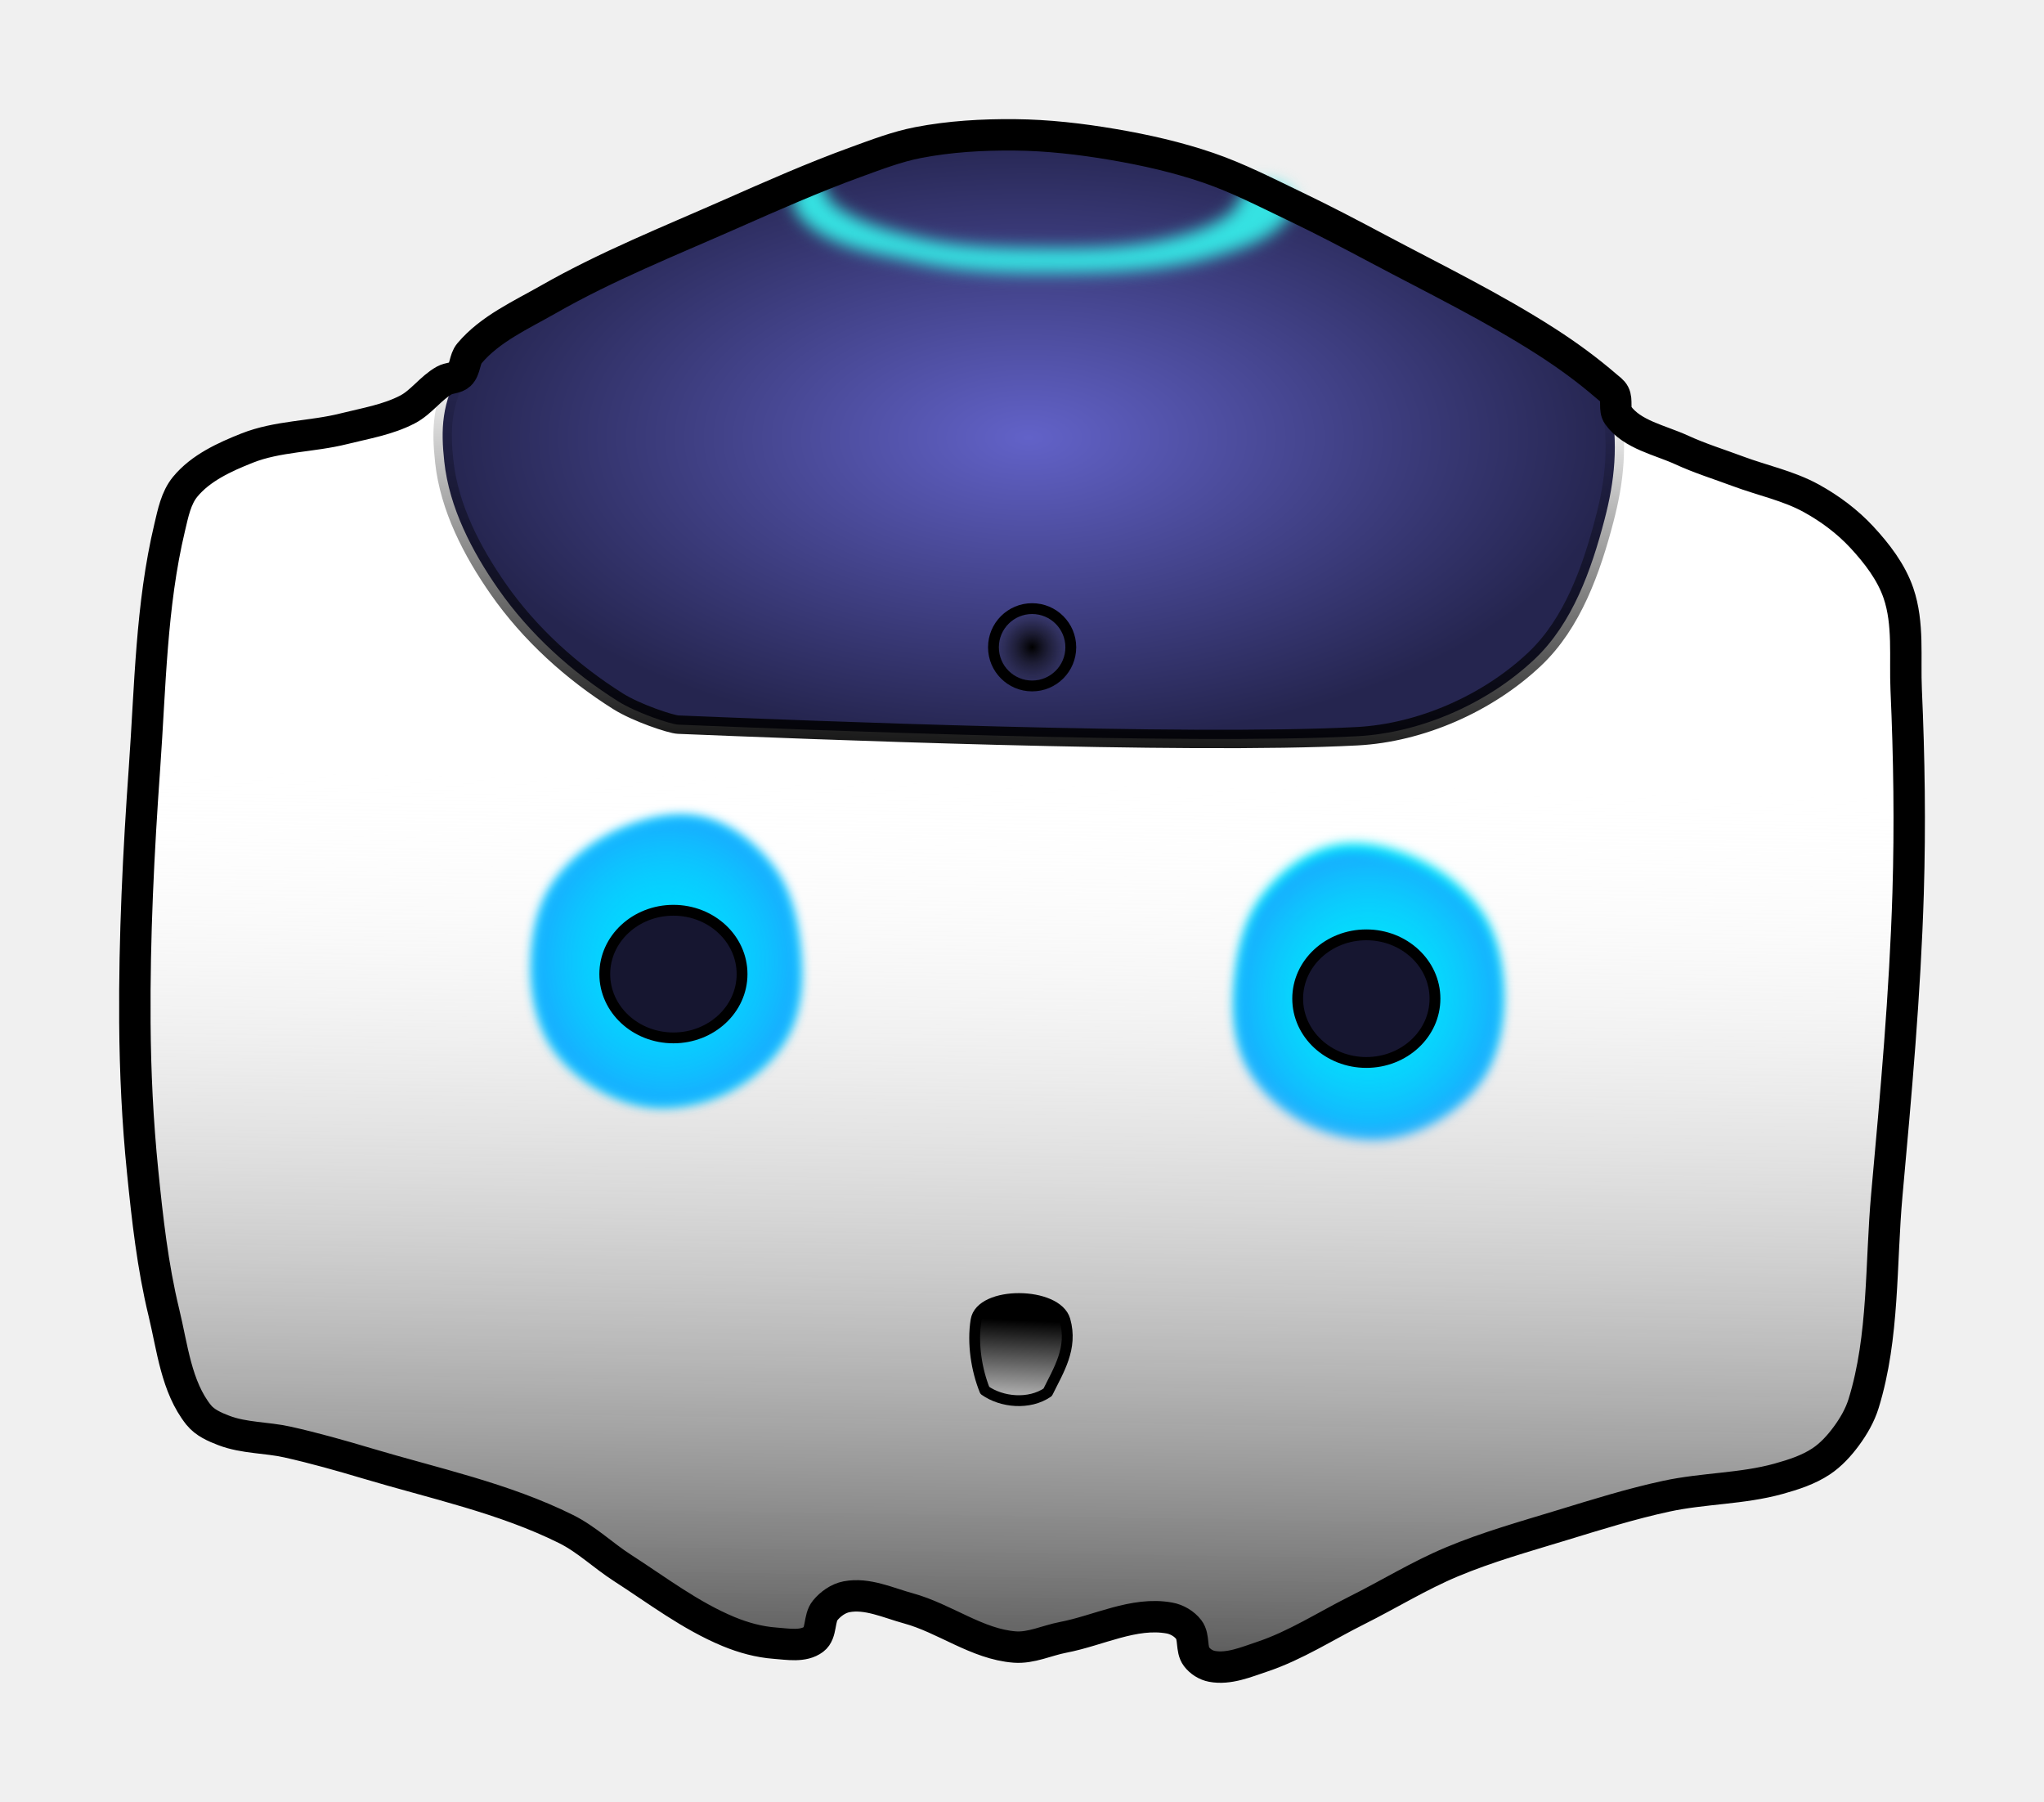
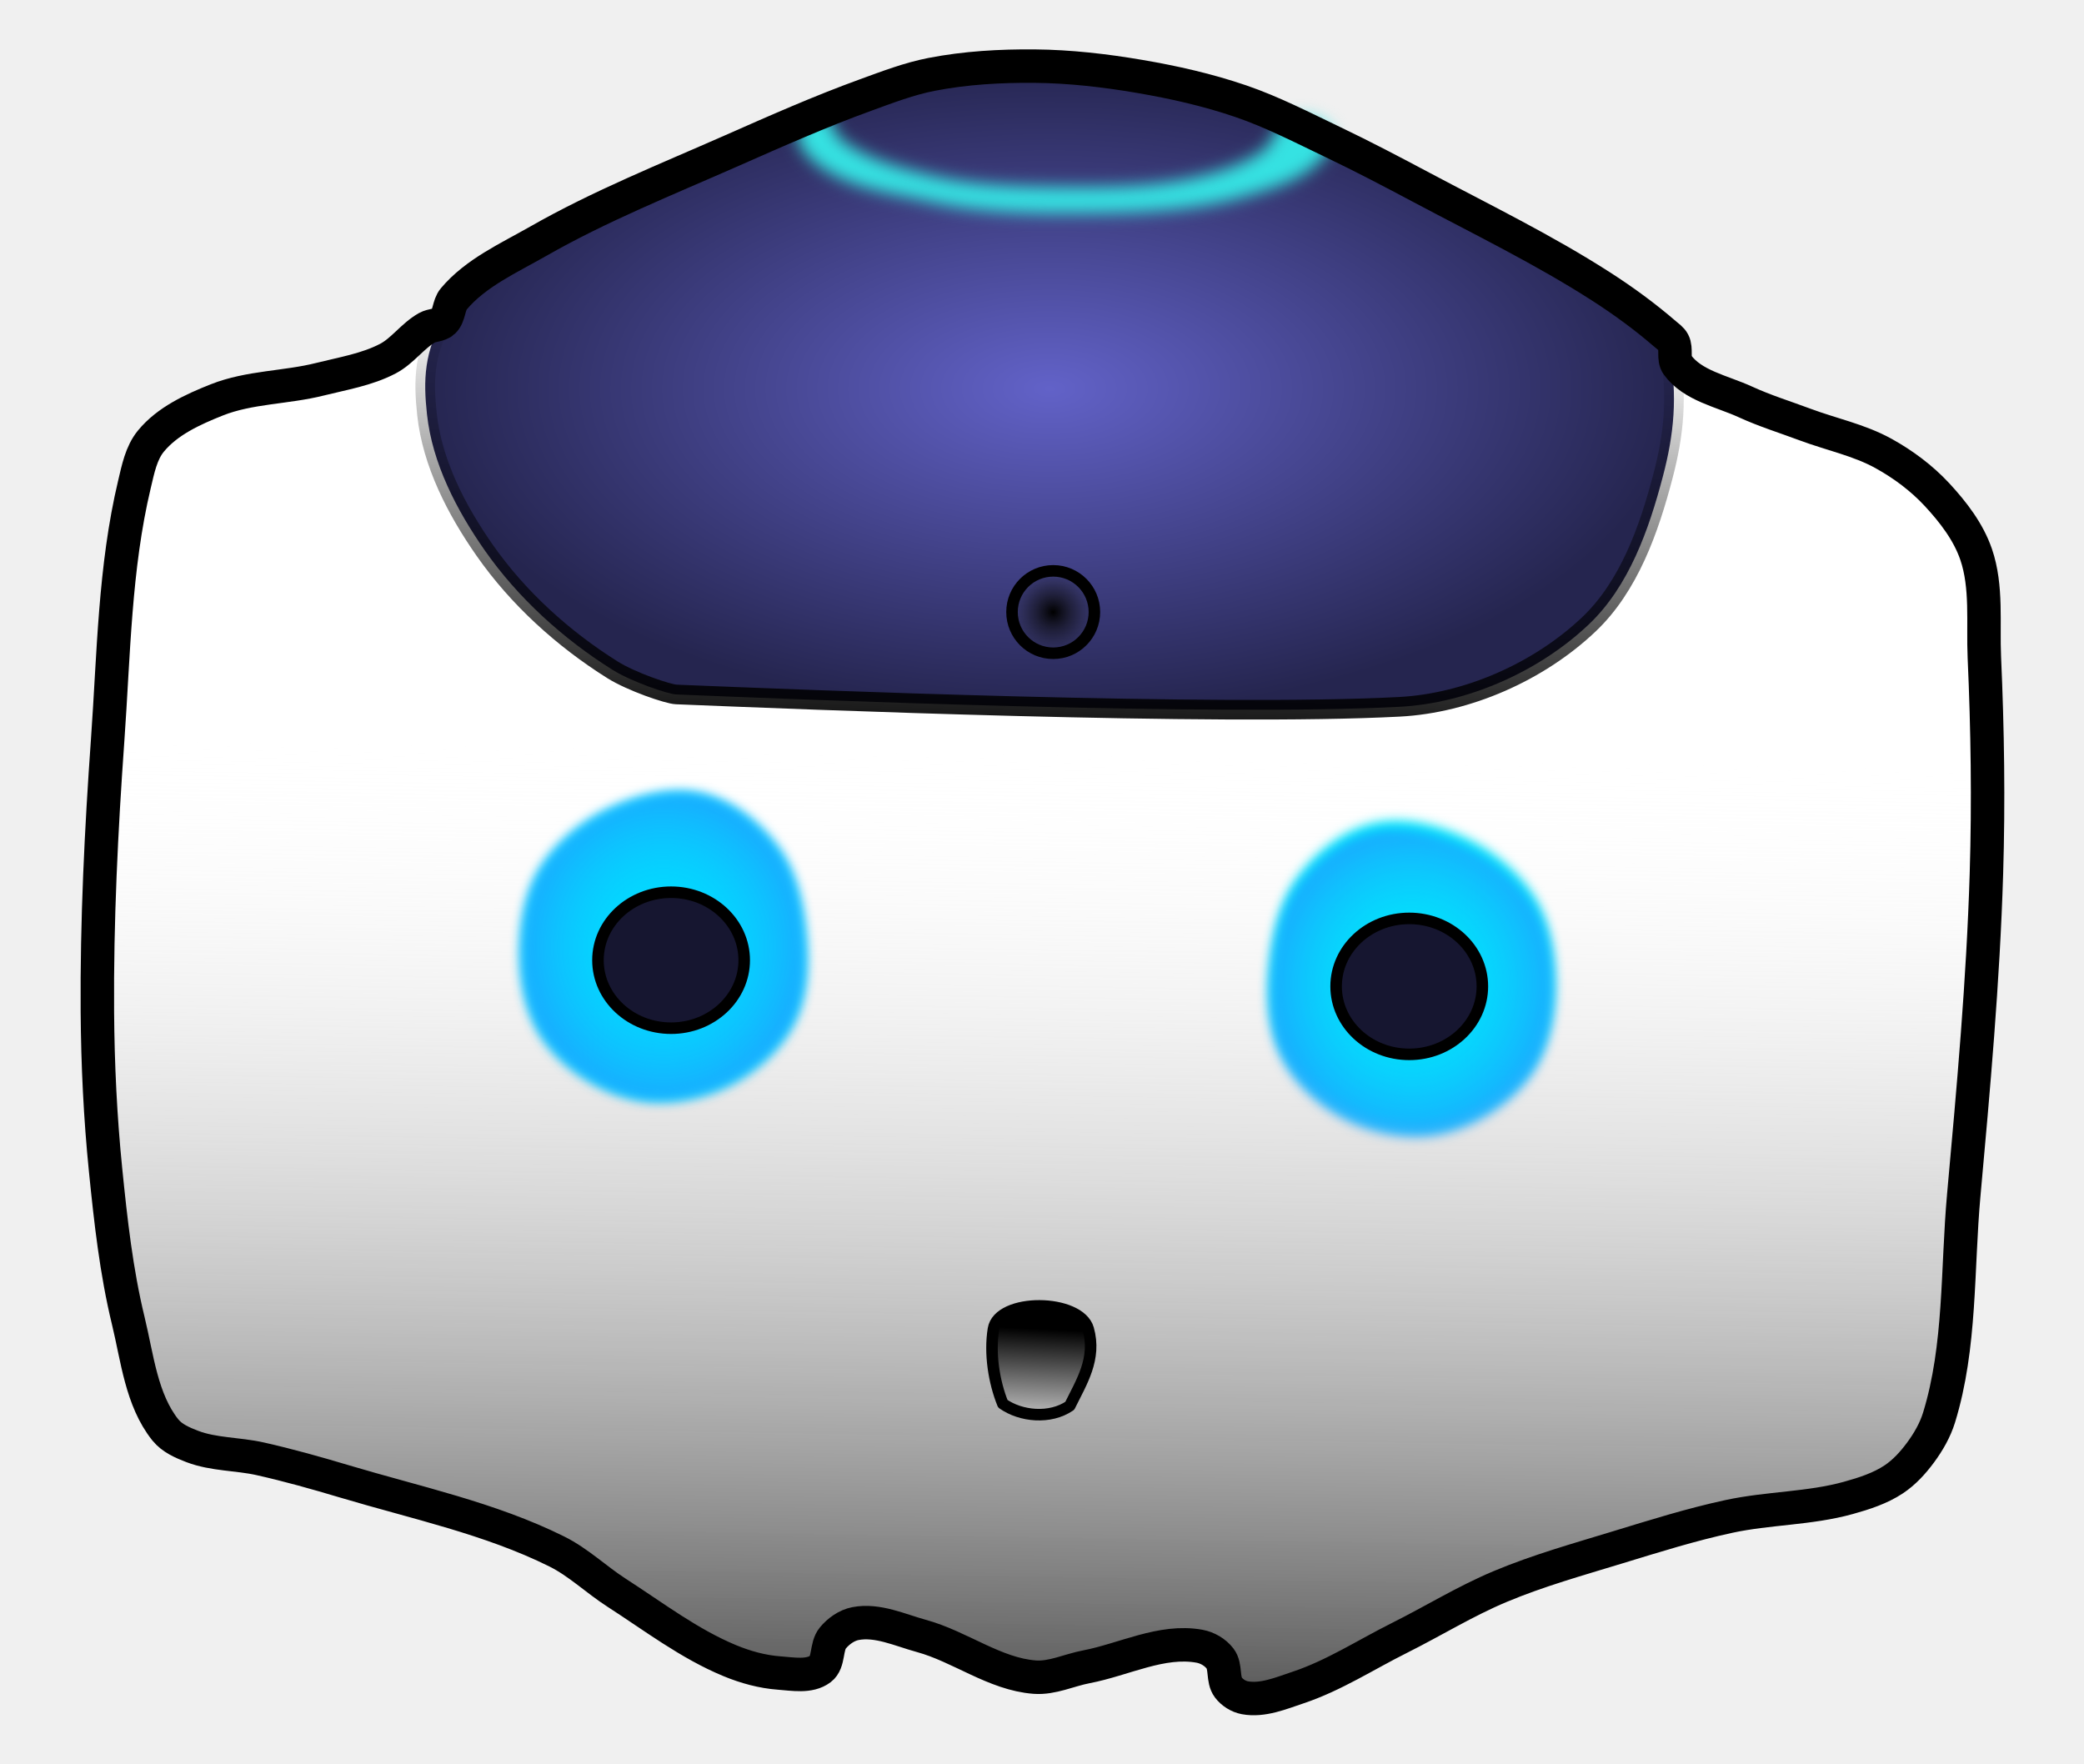
- <svg xmlns="http://www.w3.org/2000/svg" xmlns:xlink="http://www.w3.org/1999/xlink" width="188.756" height="166.4" id="svg2" version="1.1">
+ <svg xmlns="http://www.w3.org/2000/svg" xmlns:xlink="http://www.w3.org/1999/xlink" width="65" height="55" id="svg2" version="1.1">
  <defs id="defs4">
    <linearGradient id="linearGradient4122">
      <stop style="stop-color:#00deff;stop-opacity:0;" offset="0" id="stop4124" />
      <stop style="stop-color:#1da2ff;stop-opacity:1;" offset="1" id="stop4126" />
    </linearGradient>
    <linearGradient id="linearGradient4076">
      <stop style="stop-color:#6262c8;stop-opacity:1;" offset="0" id="stop4078" />
      <stop style="stop-color:#25254f;stop-opacity:1;" offset="1" id="stop4080" />
    </linearGradient>
    <linearGradient id="linearGradient4068">
      <stop style="stop-color:#000000;stop-opacity:1;" offset="0" id="stop4070" />
      <stop style="stop-color:#000000;stop-opacity:0" offset="1" id="stop4072" />
    </linearGradient>
    <linearGradient id="linearGradient4026">
      <stop style="stop-color:#5e5e5e;stop-opacity:1;" offset="0" id="stop4028" />
      <stop style="stop-color:#ffffff;stop-opacity:0;" offset="1" id="stop4030" />
    </linearGradient>
    <linearGradient id="linearGradient4000">
      <stop style="stop-color:#000000;stop-opacity:1;" offset="0" id="stop4002" />
      <stop style="stop-color:#2a2a3a;stop-opacity:0;" offset="1" id="stop4004" />
    </linearGradient>
    <linearGradient id="linearGradient3984">
      <stop style="stop-color:#000000;stop-opacity:1;" offset="0" id="stop3986" />
      <stop style="stop-color:#313d72;stop-opacity:1" offset="1" id="stop3988" />
    </linearGradient>
    <linearGradient id="linearGradient3939">
      <stop style="stop-color:#ffffff;stop-opacity:1;" offset="0" id="stop3941" />
      <stop style="stop-color:#000000;stop-opacity:1" offset="1" id="stop3943" />
    </linearGradient>
    <linearGradient xlink:href="#linearGradient3939" id="linearGradient3945" x1="364.696" y1="226.06" x2="365.166" y2="215.927" gradientUnits="userSpaceOnUse" />
    <radialGradient xlink:href="#linearGradient4000" id="radialGradient4006" cx="366.429" cy="153.791" fx="366.429" fy="153.791" r="4.071" gradientUnits="userSpaceOnUse" />
    <linearGradient xlink:href="#linearGradient4026" id="linearGradient4032" x1="361.333" y1="246.415" x2="362.583" y2="165.701" gradientUnits="userSpaceOnUse" />
    <filter id="filter4046" color-interpolation-filters="sRGB">
      <feGaussianBlur stdDeviation="0.513" id="feGaussianBlur4048" />
    </filter>
    <filter id="filter4062" color-interpolation-filters="sRGB">
      <feGaussianBlur stdDeviation="0.513" id="feGaussianBlur4064" />
    </filter>
    <linearGradient xlink:href="#linearGradient4068" id="linearGradient4074" x1="366.134" y1="166.576" x2="367.167" y2="129.076" gradientUnits="userSpaceOnUse" />
    <radialGradient xlink:href="#linearGradient4076" id="radialGradient4082" cx="366.115" cy="134.433" fx="366.115" fy="134.433" r="54.623" gradientTransform="matrix(1,0,0,0.5185616,0,64.72125)" gradientUnits="userSpaceOnUse" />
    <filter color-interpolation-filters="sRGB" id="filter4046-8">
      <feGaussianBlur stdDeviation="0.513" id="feGaussianBlur4048-1" />
    </filter>
    <radialGradient xlink:href="#linearGradient4122" id="radialGradient4128" cx="332.649" cy="182.778" fx="332.649" fy="182.778" r="13.531" gradientTransform="matrix(1,0,0,1.076656,0,-14.01106)" gradientUnits="userSpaceOnUse" />
    <radialGradient xlink:href="#linearGradient4122-6" id="radialGradient4128-7" cx="332.649" cy="182.778" fx="332.649" fy="182.778" r="13.531" gradientTransform="matrix(1,0,0,1.076656,0,-14.01106)" gradientUnits="userSpaceOnUse" />
    <linearGradient id="linearGradient4122-6">
      <stop style="stop-color:#00deff;stop-opacity:0;" offset="0" id="stop4124-0" />
      <stop style="stop-color:#1da2ff;stop-opacity:1;" offset="1" id="stop4126-1" />
    </linearGradient>
    <filter color-interpolation-filters="sRGB" id="filter4046-8-0">
      <feGaussianBlur stdDeviation="0.513" id="feGaussianBlur4048-1-2" />
    </filter>
    <radialGradient r="13.531" fy="182.778" fx="332.649" cy="182.778" cx="332.649" gradientTransform="matrix(1,0,0,1.076656,90.56552,-21.92724)" gradientUnits="userSpaceOnUse" id="radialGradient4147" xlink:href="#linearGradient4122-6" />
    <filter id="filter3824" x="-0.035" width="1.071" y="-0.195" height="1.391" color-interpolation-filters="sRGB">
      <feGaussianBlur stdDeviation="0.708" id="feGaussianBlur3826" />
    </filter>
  </defs>
-   <g id="layer2" style="display:inline" transform="translate(-271.1162,-94.0167)">
-     <path style="fill:#ffffff;fill-opacity:1;stroke:none" d="m 346.36,244.919 c -8.23,3.374 -16.297,-7.154 -24.626,-10.275 -6.481,-2.429 -13.053,-4.631 -19.698,-6.566 -3.999,-1.164 -8.752,-0.583 -12.122,-3.03 -0.482,-0.35 -0.741,-0.957 -0.949,-1.515 -3.916,-10.537 -4.828,-22.097 -5.112,-33.335 -0.189,-7.489 0.991,-27.637 1.515,-32.325 0.64,-5.722 0.856,-14.607 2.082,-17.147 0.721,-1.494 2.055,-2.704 3.474,-3.561 5.563,-3.36 12.959,-2.487 18.688,-5.556 1.159,-0.621 1.871,-1.905 3.03,-2.525 13.624,-7.284 29.179,-10.774 44.447,-13.132 8.654,-1.337 17.698,-2.319 26.264,-0.505 16.358,3.464 30.227,14.31 45.457,21.213 4.188,1.898 9.08,2.629 12.627,5.556 2.053,1.694 3.763,4.022 4.546,6.566 1.763,5.732 1.241,21.889 0.884,32.83 -0.403,12.336 -1.628,24.657 -3.409,36.871 -0.372,2.548 -0.225,5.347 -1.515,7.576 -0.897,1.549 -2.435,2.744 -4.041,3.536 -4.62,2.278 -10.168,1.73 -15.152,3.03 -5.822,1.518 -11.593,3.305 -17.173,5.556 -3.933,1.587 -7.472,4.067 -11.433,5.581 -3.905,1.493 -8.295,5.222 -12.066,3.418 -0.96,-0.459 -0.335,-2.395 -1.25,-2.939 -4.508,-2.678 -10.421,1.78 -15.657,1.515 -6.002,-0.303 -12.37,-6.353 -17.678,-3.536 -0.862,0.457 -0.23,2.329 -1.133,2.699 z" id="path3873" />
-     <path style="fill:url(#linearGradient4032);fill-opacity:1;stroke:none" d="m 346.36,244.919 c -8.23,3.374 -16.297,-7.154 -24.626,-10.275 -6.481,-2.429 -13.053,-4.631 -19.698,-6.566 -3.999,-1.164 -8.752,-0.583 -12.122,-3.03 -0.482,-0.35 -0.741,-0.957 -0.949,-1.515 -3.916,-10.537 -4.828,-22.097 -5.112,-33.335 -0.189,-7.489 0.991,-27.637 1.515,-32.325 0.64,-5.722 0.856,-14.607 2.082,-17.147 0.721,-1.494 2.055,-2.704 3.474,-3.561 5.563,-3.36 12.959,-2.487 18.688,-5.556 1.159,-0.621 1.871,-1.905 3.03,-2.525 13.624,-7.284 29.179,-10.774 44.447,-13.132 8.654,-1.337 17.698,-2.319 26.264,-0.505 16.358,3.464 30.227,14.31 45.457,21.213 4.188,1.898 9.08,2.629 12.627,5.556 2.053,1.694 3.763,4.022 4.546,6.566 1.763,5.732 1.241,21.889 0.884,32.83 -0.403,12.336 -1.628,24.657 -3.409,36.871 -0.372,2.548 -0.225,5.347 -1.515,7.576 -0.897,1.549 -2.435,2.744 -4.041,3.536 -4.62,2.278 -10.168,1.73 -15.152,3.03 -5.822,1.518 -11.593,3.305 -17.173,5.556 -3.933,1.587 -7.472,4.067 -11.433,5.581 -3.905,1.493 -8.295,5.222 -12.066,3.418 -0.96,-0.459 -0.335,-2.395 -1.25,-2.939 -4.508,-2.678 -10.421,1.78 -15.657,1.515 -6.002,-0.303 -12.37,-6.353 -17.678,-3.536 -0.862,0.457 -0.23,2.329 -1.133,2.699 z" id="path3873-5" />
-     <path style="fill:url(#radialGradient4082);fill-opacity:1;stroke:url(#linearGradient4074);stroke-width:1.7;stroke-linecap:butt;stroke-linejoin:miter;stroke-miterlimit:4;stroke-opacity:1;stroke-dasharray:none" d="m 333.75,160.934 c 11.224,0.455 46.714,1.905 62.679,1.071 5.904,-0.308 12.095,-3.035 16.429,-7.143 3.478,-3.296 5.215,-8.222 6.429,-12.857 0.936,-3.574 1.308,-6.897 0.536,-11.071 -0.668,-3.61 -16.272,-11.054 -25,-15.536 -5.674,-2.913 -11.434,-6.022 -17.679,-7.321 -5.766,-1.2 -11.818,-1.015 -17.666,-0.314 -6.236,0.748 -12.407,2.417 -18.227,4.778 -9.756,3.957 -24.259,10.297 -27.5,15.536 -1.905,3.079 -1.92,5.681 -1.607,8.571 0.46,4.243 2.555,8.288 5,11.786 2.895,4.142 6.792,7.67 11.071,10.357 1.676,1.052 4.842,2.115 5.536,2.143 z" id="path3875" />
-     <path style="fill:url(#linearGradient3945);fill-opacity:1;stroke:#000000;stroke-width:1px;stroke-linecap:round;stroke-linejoin:round;stroke-opacity:1" d="m 361.25,215.934 c 0.44,-2.703 7.471,-2.635 8.214,0 0.73,2.586 -0.597,4.618 -1.598,6.659 -1.701,1.167 -4.245,0.925 -5.806,-0.179 -0.764,-1.888 -1.156,-4.354 -0.81,-6.481 z" id="path3877" />
-     <path style="fill:#00deff;fill-opacity:1;stroke:none;filter:url(#filter4046)" d="m 331.964,196.112 c -1.995,-0.052 -4.007,-0.753 -5.714,-1.786 -1.801,-1.089 -3.471,-2.609 -4.464,-4.464 -1.146,-2.141 -1.501,-4.716 -1.429,-7.143 0.07,-2.338 0.527,-4.814 1.786,-6.786 1.456,-2.281 3.774,-4.087 6.25,-5.179 2.365,-1.043 5.17,-1.694 7.679,-1.071 2.565,0.637 4.872,2.507 6.429,4.643 1.474,2.023 2.073,4.652 2.321,7.143 0.255,2.564 0.209,5.349 -0.893,7.679 -1.026,2.169 -2.926,3.972 -5,5.179 -2.071,1.205 -4.569,1.848 -6.964,1.786 z" id="path3879" />
-     <path style="fill:url(#radialGradient4128);fill-opacity:1;stroke:none;display:inline;filter:url(#filter4046-8)" d="m 331.964,196.112 c -1.995,-0.052 -4.007,-0.753 -5.714,-1.786 -1.801,-1.089 -3.471,-2.609 -4.464,-4.464 -1.146,-2.141 -1.501,-4.716 -1.429,-7.143 0.07,-2.338 0.527,-4.814 1.786,-6.786 1.456,-2.281 3.774,-4.087 6.25,-5.179 2.365,-1.043 5.17,-1.694 7.679,-1.071 2.565,0.637 4.872,2.507 6.429,4.643 1.474,2.023 2.073,4.652 2.321,7.143 0.255,2.564 0.209,5.349 -0.893,7.679 -1.026,2.169 -2.926,3.972 -5,5.179 -2.071,1.205 -4.569,1.848 -6.964,1.786 z" id="path3879-0" />
-     <path style="fill:#161630;fill-opacity:1;stroke:#000000;stroke-width:1;stroke-miterlimit:4;stroke-opacity:1;stroke-dasharray:none" id="path3899" d="m 339.643,183.969 c 0,3.255 -2.838,5.893 -6.339,5.893 -3.501,0 -6.339,-2.638 -6.339,-5.893 0,-3.255 2.838,-5.893 6.339,-5.893 3.501,0 6.339,2.638 6.339,5.893 z" />
-     <path style="fill:#00eafa;fill-opacity:1;stroke:none;filter:url(#filter4062)" d="m 398.184,198.553 c 1.995,-0.052 4.007,-0.753 5.714,-1.786 1.801,-1.089 3.471,-2.609 4.464,-4.464 1.146,-2.141 1.501,-4.716 1.429,-7.143 -0.07,-2.338 -0.527,-4.814 -1.786,-6.786 -1.456,-2.281 -3.774,-4.087 -6.25,-5.179 -2.365,-1.043 -5.17,-1.694 -7.679,-1.071 -2.565,0.637 -4.872,2.507 -6.429,4.643 -1.474,2.023 -2.073,4.652 -2.321,7.143 -0.255,2.564 -0.209,5.349 0.893,7.679 1.026,2.169 2.926,3.972 5,5.179 2.071,1.205 4.569,1.848 6.964,1.786 z" id="path3879-7" />
-     <path style="fill:url(#radialGradient4147);fill-opacity:1;stroke:none;display:inline;filter:url(#filter4046-8-0)" d="m 422.53,188.196 c -1.995,-0.052 -4.007,-0.753 -5.714,-1.786 -1.801,-1.089 -3.471,-2.609 -4.464,-4.464 -1.146,-2.141 -1.501,-4.716 -1.429,-7.143 0.07,-2.338 0.527,-4.814 1.786,-6.786 1.456,-2.281 3.774,-4.087 6.25,-5.179 2.365,-1.043 5.17,-1.694 7.679,-1.071 2.565,0.637 4.872,2.507 6.429,4.643 1.474,2.023 2.073,4.652 2.321,7.143 0.255,2.564 0.209,5.349 -0.893,7.679 -1.026,2.169 -2.926,3.972 -5,5.179 -2.071,1.205 -4.569,1.848 -6.964,1.786 z" id="path3879-0-5" transform="matrix(-1,0,0,1,820.7143,11.07143)" />
-     <path transform="translate(63.98769,2.268851)" style="fill:#161630;fill-opacity:1;stroke:#000000;stroke-width:1;stroke-miterlimit:4;stroke-opacity:1;stroke-dasharray:none" id="path3899-6" d="m 339.643,183.969 c 0,3.255 -2.838,5.893 -6.339,5.893 -3.501,0 -6.339,-2.638 -6.339,-5.893 0,-3.255 2.838,-5.893 6.339,-5.893 3.501,0 6.339,2.638 6.339,5.893 z" />
-     <path style="fill:url(#radialGradient4006);fill-opacity:1;stroke:#000000;stroke-width:1;stroke-miterlimit:4;stroke-opacity:1;stroke-dasharray:none" id="path3937" d="m 370,153.791 c 0,1.972 -1.599,3.571 -3.571,3.571 -1.972,0 -3.571,-1.599 -3.571,-3.571 0,-1.972 1.599,-3.571 3.571,-3.571 1.972,0 3.571,1.599 3.571,3.571 z" />
-     <path style="fill:#35e2e2;fill-opacity:1;stroke:none;filter:url(#filter3824)" d="m 344.301,112.006 c -0.27,0.897 0.48,1.923 1.171,2.556 2.675,2.453 6.709,2.884 10.255,3.662 3.706,0.813 7.543,1.019 11.337,1.01 5.411,-0.013 10.966,-0.008 16.162,-1.515 2.404,-0.697 5.093,-1.483 6.692,-3.409 0.476,-0.574 0.987,-1.491 0.631,-2.147 -0.628,-1.159 -2.534,-1.544 -3.788,-1.136 -1.057,0.343 -1.14,1.974 -2.02,2.652 -1.66,1.277 -3.77,1.917 -5.808,2.399 -3.943,0.932 -8.071,0.922 -12.122,0.884 -3.678,-0.035 -7.414,-0.145 -10.989,-1.01 -2.734,-0.662 -5.62,-1.411 -7.825,-3.157 -0.687,-0.544 -0.657,-1.973 -1.515,-2.147 -0.839,-0.17 -1.934,0.538 -2.181,1.358 z" id="path3038" />
-   </g>
-   <g id="layer3" style="display:inline" transform="translate(-271.1162,-94.0167)">
-     <path style="fill:none;stroke:#000000;stroke-width:2.9;stroke-linecap:round;stroke-linejoin:round;stroke-miterlimit:4;stroke-opacity:1;stroke-dasharray:none" d="m 289.464,224.684 c -2.077,-2.605 -2.427,-6.227 -3.214,-9.464 -1.038,-4.27 -1.522,-8.664 -1.964,-13.036 -0.462,-4.566 -0.682,-9.161 -0.714,-13.75 -0.055,-7.863 0.334,-15.729 0.893,-23.571 0.528,-7.403 0.599,-14.924 2.321,-22.143 0.31,-1.301 0.579,-2.717 1.429,-3.75 1.426,-1.735 3.627,-2.742 5.714,-3.571 2.821,-1.12 5.985,-1.047 8.929,-1.786 1.991,-0.499 4.074,-0.836 5.893,-1.786 1.277,-0.667 2.138,-1.971 3.393,-2.679 0.443,-0.25 1.057,-0.189 1.429,-0.536 0.526,-0.491 0.43,-1.414 0.893,-1.964 1.902,-2.262 4.755,-3.535 7.321,-5 5.366,-3.062 11.134,-5.362 16.786,-7.857 3.833,-1.692 7.669,-3.392 11.607,-4.821 1.876,-0.681 3.755,-1.406 5.714,-1.786 2.931,-0.568 5.943,-0.741 8.929,-0.714 3.05,0.027 6.1,0.38 9.107,0.893 2.96,0.505 5.908,1.172 8.75,2.143 2.774,0.948 5.391,2.308 8.036,3.571 2.594,1.239 5.14,2.579 7.679,3.929 5.223,2.776 10.56,5.374 15.536,8.571 1.933,1.242 3.796,2.606 5.536,4.107 0.255,0.22 0.558,0.416 0.714,0.714 0.309,0.589 -0.033,1.425 0.357,1.964 1.31,1.814 3.86,2.28 5.893,3.214 1.677,0.771 3.449,1.318 5.179,1.964 2.258,0.844 4.675,1.335 6.786,2.5 1.709,0.944 3.315,2.14 4.643,3.571 1.403,1.513 2.724,3.226 3.393,5.179 0.967,2.825 0.581,5.946 0.714,8.929 0.279,6.244 0.369,12.503 0.179,18.75 -0.283,9.304 -1.123,18.586 -1.964,27.857 -0.585,6.442 -0.239,13.104 -2.143,19.286 -0.337,1.094 -0.927,2.115 -1.607,3.036 -0.65,0.88 -1.41,1.715 -2.321,2.321 -1.178,0.783 -2.565,1.228 -3.929,1.607 -3.366,0.936 -6.942,0.87 -10.357,1.607 -3.261,0.703 -6.452,1.704 -9.643,2.679 -3.42,1.044 -6.88,2.011 -10.179,3.393 -3.02,1.265 -5.821,3 -8.75,4.464 -2.905,1.452 -5.67,3.256 -8.75,4.286 -1.495,0.5 -3.094,1.182 -4.643,0.893 -0.552,-0.103 -1.091,-0.444 -1.429,-0.893 -0.521,-0.692 -0.187,-1.812 -0.714,-2.5 -0.422,-0.551 -1.103,-0.947 -1.786,-1.071 -3.274,-0.597 -6.553,1.162 -9.821,1.786 -1.491,0.285 -2.951,1.008 -4.464,0.893 -3.474,-0.263 -6.461,-2.652 -9.821,-3.571 -1.869,-0.511 -3.811,-1.439 -5.714,-1.071 -0.762,0.147 -1.469,0.653 -1.964,1.25 -0.614,0.74 -0.303,2.1 -1.071,2.679 -0.956,0.719 -2.378,0.444 -3.571,0.357 -1.469,-0.107 -2.925,-0.508 -4.286,-1.071 -3.527,-1.461 -6.611,-3.826 -9.821,-5.893 -1.763,-1.135 -3.301,-2.638 -5.179,-3.571 -5.782,-2.874 -12.207,-4.222 -18.393,-6.071 -2.421,-0.724 -4.856,-1.41 -7.321,-1.964 -1.948,-0.438 -4.028,-0.357 -5.893,-1.071 -0.848,-0.325 -1.755,-0.718 -2.321,-1.429 z" id="path4085" />
+   <g id="layer2" style="display:inline" transform="translate(-259.9997,-83.0969)" />
+   <g id="layer3" style="display:inline" transform="translate(-259.9997,-83.0969)">
+     <g id="g941" transform="matrix(0.359807,0,0,0.359807,161.0056,46.85064)">
+       <g id="g912" style="display:inline">
+         <path style="fill:#ffffff;fill-opacity:1;stroke:none" d="m 346.36,244.919 c -8.23,3.374 -16.297,-7.154 -24.626,-10.275 -6.481,-2.429 -13.053,-4.631 -19.698,-6.566 -3.999,-1.164 -8.752,-0.583 -12.122,-3.03 -0.482,-0.35 -0.741,-0.957 -0.949,-1.515 -3.916,-10.537 -4.828,-22.097 -5.112,-33.335 -0.189,-7.489 0.991,-27.637 1.515,-32.325 0.64,-5.722 0.856,-14.607 2.082,-17.147 0.721,-1.494 2.055,-2.704 3.474,-3.561 5.563,-3.36 12.959,-2.487 18.688,-5.556 1.159,-0.621 1.871,-1.905 3.03,-2.525 13.624,-7.284 29.179,-10.774 44.447,-13.132 8.654,-1.337 17.698,-2.319 26.264,-0.505 16.358,3.464 30.227,14.31 45.457,21.213 4.188,1.898 9.08,2.629 12.627,5.556 2.053,1.694 3.763,4.022 4.546,6.566 1.763,5.732 1.241,21.889 0.884,32.83 -0.403,12.336 -1.628,24.657 -3.409,36.871 -0.372,2.548 -0.225,5.347 -1.515,7.576 -0.897,1.549 -2.435,2.744 -4.041,3.536 -4.62,2.278 -10.168,1.73 -15.152,3.03 -5.822,1.518 -11.593,3.305 -17.173,5.556 -3.933,1.587 -7.472,4.067 -11.433,5.581 -3.905,1.493 -8.295,5.222 -12.066,3.418 -0.96,-0.459 -0.335,-2.395 -1.25,-2.939 -4.508,-2.678 -10.421,1.78 -15.657,1.515 -6.002,-0.303 -12.37,-6.353 -17.678,-3.536 -0.862,0.457 -0.23,2.329 -1.133,2.699 z" id="path3873" />
+         <path style="fill:url(#linearGradient4032);fill-opacity:1;stroke:none" d="m 346.36,244.919 c -8.23,3.374 -16.297,-7.154 -24.626,-10.275 -6.481,-2.429 -13.053,-4.631 -19.698,-6.566 -3.999,-1.164 -8.752,-0.583 -12.122,-3.03 -0.482,-0.35 -0.741,-0.957 -0.949,-1.515 -3.916,-10.537 -4.828,-22.097 -5.112,-33.335 -0.189,-7.489 0.991,-27.637 1.515,-32.325 0.64,-5.722 0.856,-14.607 2.082,-17.147 0.721,-1.494 2.055,-2.704 3.474,-3.561 5.563,-3.36 12.959,-2.487 18.688,-5.556 1.159,-0.621 1.871,-1.905 3.03,-2.525 13.624,-7.284 29.179,-10.774 44.447,-13.132 8.654,-1.337 17.698,-2.319 26.264,-0.505 16.358,3.464 30.227,14.31 45.457,21.213 4.188,1.898 9.08,2.629 12.627,5.556 2.053,1.694 3.763,4.022 4.546,6.566 1.763,5.732 1.241,21.889 0.884,32.83 -0.403,12.336 -1.628,24.657 -3.409,36.871 -0.372,2.548 -0.225,5.347 -1.515,7.576 -0.897,1.549 -2.435,2.744 -4.041,3.536 -4.62,2.278 -10.168,1.73 -15.152,3.03 -5.822,1.518 -11.593,3.305 -17.173,5.556 -3.933,1.587 -7.472,4.067 -11.433,5.581 -3.905,1.493 -8.295,5.222 -12.066,3.418 -0.96,-0.459 -0.335,-2.395 -1.25,-2.939 -4.508,-2.678 -10.421,1.78 -15.657,1.515 -6.002,-0.303 -12.37,-6.353 -17.678,-3.536 -0.862,0.457 -0.23,2.329 -1.133,2.699 z" id="path3873-5" />
+         <path style="fill:url(#radialGradient4082);fill-opacity:1;stroke:url(#linearGradient4074);stroke-width:1.7;stroke-linecap:butt;stroke-linejoin:miter;stroke-miterlimit:4;stroke-dasharray:none;stroke-opacity:1" d="m 333.75,160.934 c 11.224,0.455 46.714,1.905 62.679,1.071 5.904,-0.308 12.095,-3.035 16.429,-7.143 3.478,-3.296 5.215,-8.222 6.429,-12.857 0.936,-3.574 1.308,-6.897 0.536,-11.071 -0.668,-3.61 -16.272,-11.054 -25,-15.536 -5.674,-2.913 -11.434,-6.022 -17.679,-7.321 -5.766,-1.2 -11.818,-1.015 -17.666,-0.314 -6.236,0.748 -12.407,2.417 -18.227,4.778 -9.756,3.957 -24.259,10.297 -27.5,15.536 -1.905,3.079 -1.92,5.681 -1.607,8.571 0.46,4.243 2.555,8.288 5,11.786 2.895,4.142 6.792,7.67 11.071,10.357 1.676,1.052 4.842,2.115 5.536,2.143 z" id="path3875" />
+         <path style="fill:url(#linearGradient3945);fill-opacity:1;stroke:#000000;stroke-width:1px;stroke-linecap:round;stroke-linejoin:round;stroke-opacity:1" d="m 361.25,215.934 c 0.44,-2.703 7.471,-2.635 8.214,0 0.73,2.586 -0.597,4.618 -1.598,6.659 -1.701,1.167 -4.245,0.925 -5.806,-0.179 -0.764,-1.888 -1.156,-4.354 -0.81,-6.481 z" id="path3877" />
+         <path style="fill:#00deff;fill-opacity:1;stroke:none;filter:url(#filter4046)" d="m 331.964,196.112 c -1.995,-0.052 -4.007,-0.753 -5.714,-1.786 -1.801,-1.089 -3.471,-2.609 -4.464,-4.464 -1.146,-2.141 -1.501,-4.716 -1.429,-7.143 0.07,-2.338 0.527,-4.814 1.786,-6.786 1.456,-2.281 3.774,-4.087 6.25,-5.179 2.365,-1.043 5.17,-1.694 7.679,-1.071 2.565,0.637 4.872,2.507 6.429,4.643 1.474,2.023 2.073,4.652 2.321,7.143 0.255,2.564 0.209,5.349 -0.893,7.679 -1.026,2.169 -2.926,3.972 -5,5.179 -2.071,1.205 -4.569,1.848 -6.964,1.786 z" id="path3879" />
+         <path style="display:inline;fill:url(#radialGradient4128);fill-opacity:1;stroke:none;filter:url(#filter4046-8)" d="m 331.964,196.112 c -1.995,-0.052 -4.007,-0.753 -5.714,-1.786 -1.801,-1.089 -3.471,-2.609 -4.464,-4.464 -1.146,-2.141 -1.501,-4.716 -1.429,-7.143 0.07,-2.338 0.527,-4.814 1.786,-6.786 1.456,-2.281 3.774,-4.087 6.25,-5.179 2.365,-1.043 5.17,-1.694 7.679,-1.071 2.565,0.637 4.872,2.507 6.429,4.643 1.474,2.023 2.073,4.652 2.321,7.143 0.255,2.564 0.209,5.349 -0.893,7.679 -1.026,2.169 -2.926,3.972 -5,5.179 -2.071,1.205 -4.569,1.848 -6.964,1.786 z" id="path3879-0" />
+         <ellipse style="fill:#161630;fill-opacity:1;stroke:#000000;stroke-width:1;stroke-miterlimit:4;stroke-dasharray:none;stroke-opacity:1" id="path3899" cx="333.304" cy="183.969" rx="6.339" ry="5.893" />
+         <path style="fill:#00eafa;fill-opacity:1;stroke:none;filter:url(#filter4062)" d="m 398.184,198.553 c 1.995,-0.052 4.007,-0.753 5.714,-1.786 1.801,-1.089 3.471,-2.609 4.464,-4.464 1.146,-2.141 1.501,-4.716 1.429,-7.143 -0.07,-2.338 -0.527,-4.814 -1.786,-6.786 -1.456,-2.281 -3.774,-4.087 -6.25,-5.179 -2.365,-1.043 -5.17,-1.694 -7.679,-1.071 -2.565,0.637 -4.872,2.507 -6.429,4.643 -1.474,2.023 -2.073,4.652 -2.321,7.143 -0.255,2.564 -0.209,5.349 0.893,7.679 1.026,2.169 2.926,3.972 5,5.179 2.071,1.205 4.569,1.848 6.964,1.786 z" id="path3879-7" />
+         <path style="display:inline;fill:url(#radialGradient4147);fill-opacity:1;stroke:none;filter:url(#filter4046-8-0)" d="m 422.53,188.196 c -1.995,-0.052 -4.007,-0.753 -5.714,-1.786 -1.801,-1.089 -3.471,-2.609 -4.464,-4.464 -1.146,-2.141 -1.501,-4.716 -1.429,-7.143 0.07,-2.338 0.527,-4.814 1.786,-6.786 1.456,-2.281 3.774,-4.087 6.25,-5.179 2.365,-1.043 5.17,-1.694 7.679,-1.071 2.565,0.637 4.872,2.507 6.429,4.643 1.474,2.023 2.073,4.652 2.321,7.143 0.255,2.564 0.209,5.349 -0.893,7.679 -1.026,2.169 -2.926,3.972 -5,5.179 -2.071,1.205 -4.569,1.848 -6.964,1.786 z" id="path3879-0-5" transform="matrix(-1,0,0,1,820.7143,11.07143)" />
+         <ellipse transform="translate(63.98769,2.268851)" style="fill:#161630;fill-opacity:1;stroke:#000000;stroke-width:1;stroke-miterlimit:4;stroke-dasharray:none;stroke-opacity:1" id="path3899-6" cx="333.304" cy="183.969" rx="6.339" ry="5.893" />
+         <circle style="fill:url(#radialGradient4006);fill-opacity:1;stroke:#000000;stroke-width:1;stroke-miterlimit:4;stroke-dasharray:none;stroke-opacity:1" id="path3937" cx="366.429" cy="153.791" r="3.571" />
+         <path style="fill:#35e2e2;fill-opacity:1;stroke:none;filter:url(#filter3824)" d="m 344.301,112.006 c -0.27,0.897 0.48,1.923 1.171,2.556 2.675,2.453 6.709,2.884 10.255,3.662 3.706,0.813 7.543,1.019 11.337,1.01 5.411,-0.013 10.966,-0.008 16.162,-1.515 2.404,-0.697 5.093,-1.483 6.692,-3.409 0.476,-0.574 0.987,-1.491 0.631,-2.147 -0.628,-1.159 -2.534,-1.544 -3.788,-1.136 -1.057,0.343 -1.14,1.974 -2.02,2.652 -1.66,1.277 -3.77,1.917 -5.808,2.399 -3.943,0.932 -8.071,0.922 -12.122,0.884 -3.678,-0.035 -7.414,-0.145 -10.989,-1.01 -2.734,-0.662 -5.62,-1.411 -7.825,-3.157 -0.687,-0.544 -0.657,-1.973 -1.515,-2.147 -0.839,-0.17 -1.934,0.538 -2.181,1.358 z" id="path3038" />
+       </g>
+       <path style="fill:none;stroke:#000000;stroke-width:2.9;stroke-linecap:round;stroke-linejoin:round;stroke-miterlimit:4;stroke-dasharray:none;stroke-opacity:1" d="m 289.464,224.684 c -2.077,-2.605 -2.427,-6.227 -3.214,-9.464 -1.038,-4.27 -1.522,-8.664 -1.964,-13.036 -0.462,-4.566 -0.682,-9.161 -0.714,-13.75 -0.055,-7.863 0.334,-15.729 0.893,-23.571 0.528,-7.403 0.599,-14.924 2.321,-22.143 0.31,-1.301 0.579,-2.717 1.429,-3.75 1.426,-1.735 3.627,-2.742 5.714,-3.571 2.821,-1.12 5.985,-1.047 8.929,-1.786 1.991,-0.499 4.074,-0.836 5.893,-1.786 1.277,-0.667 2.138,-1.971 3.393,-2.679 0.443,-0.25 1.057,-0.189 1.429,-0.536 0.526,-0.491 0.43,-1.414 0.893,-1.964 1.902,-2.262 4.755,-3.535 7.321,-5 5.366,-3.062 11.134,-5.362 16.786,-7.857 3.833,-1.692 7.669,-3.392 11.607,-4.821 1.876,-0.681 3.755,-1.406 5.714,-1.786 2.931,-0.568 5.943,-0.741 8.929,-0.714 3.05,0.027 6.1,0.38 9.107,0.893 2.96,0.505 5.908,1.172 8.75,2.143 2.774,0.948 5.391,2.308 8.036,3.571 2.594,1.239 5.14,2.579 7.679,3.929 5.223,2.776 10.56,5.374 15.536,8.571 1.933,1.242 3.796,2.606 5.536,4.107 0.255,0.22 0.558,0.416 0.714,0.714 0.309,0.589 -0.033,1.425 0.357,1.964 1.31,1.814 3.86,2.28 5.893,3.214 1.677,0.771 3.449,1.318 5.179,1.964 2.258,0.844 4.675,1.335 6.786,2.5 1.709,0.944 3.315,2.14 4.643,3.571 1.403,1.513 2.724,3.226 3.393,5.179 0.967,2.825 0.581,5.946 0.714,8.929 0.279,6.244 0.369,12.503 0.179,18.75 -0.283,9.304 -1.123,18.586 -1.964,27.857 -0.585,6.442 -0.239,13.104 -2.143,19.286 -0.337,1.094 -0.927,2.115 -1.607,3.036 -0.65,0.88 -1.41,1.715 -2.321,2.321 -1.178,0.783 -2.565,1.228 -3.929,1.607 -3.366,0.936 -6.942,0.87 -10.357,1.607 -3.261,0.703 -6.452,1.704 -9.643,2.679 -3.42,1.044 -6.88,2.011 -10.179,3.393 -3.02,1.265 -5.821,3 -8.75,4.464 -2.905,1.452 -5.67,3.256 -8.75,4.286 -1.495,0.5 -3.094,1.182 -4.643,0.893 -0.552,-0.103 -1.091,-0.444 -1.429,-0.893 -0.521,-0.692 -0.187,-1.812 -0.714,-2.5 -0.422,-0.551 -1.103,-0.947 -1.786,-1.071 -3.274,-0.597 -6.553,1.162 -9.821,1.786 -1.491,0.285 -2.951,1.008 -4.464,0.893 -3.474,-0.263 -6.461,-2.652 -9.821,-3.571 -1.869,-0.511 -3.811,-1.439 -5.714,-1.071 -0.762,0.147 -1.469,0.653 -1.964,1.25 -0.614,0.74 -0.303,2.1 -1.071,2.679 -0.956,0.719 -2.378,0.444 -3.571,0.357 -1.469,-0.107 -2.925,-0.508 -4.286,-1.071 -3.527,-1.461 -6.611,-3.826 -9.821,-5.893 -1.763,-1.135 -3.301,-2.638 -5.179,-3.571 -5.782,-2.874 -12.207,-4.222 -18.393,-6.071 -2.421,-0.724 -4.856,-1.41 -7.321,-1.964 -1.948,-0.438 -4.028,-0.357 -5.893,-1.071 -0.848,-0.325 -1.755,-0.718 -2.321,-1.429 z" id="path4085" />
+     </g>
  </g>
</svg>
